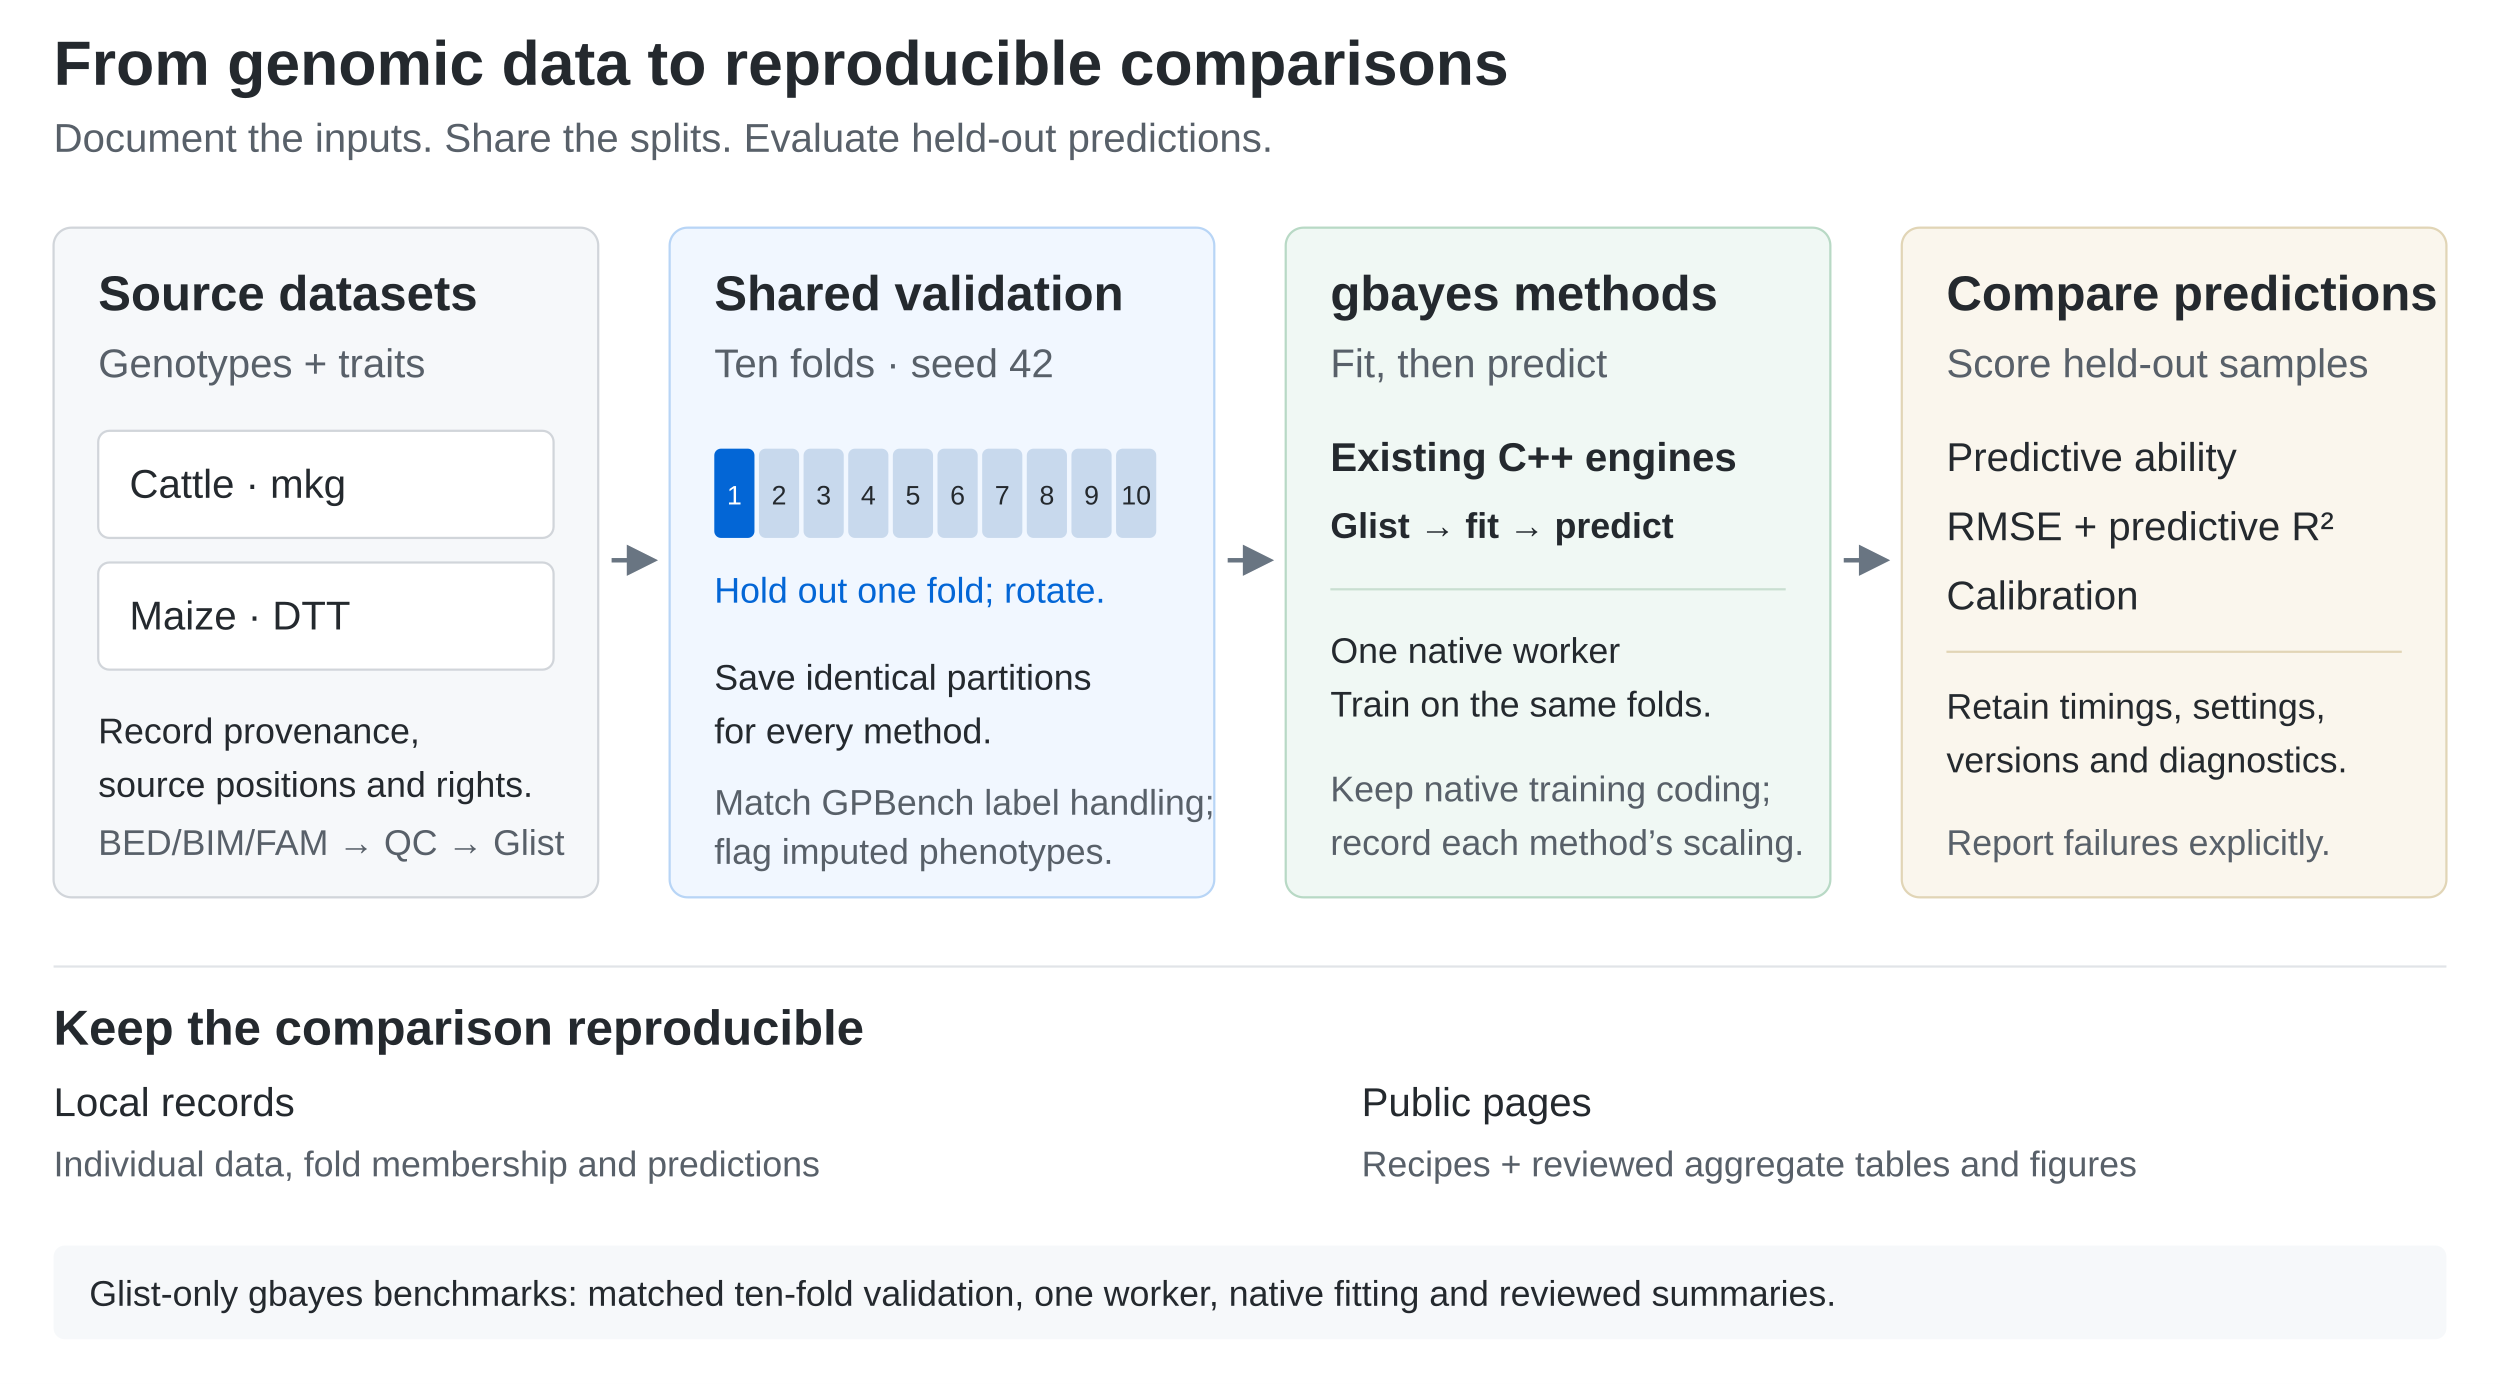
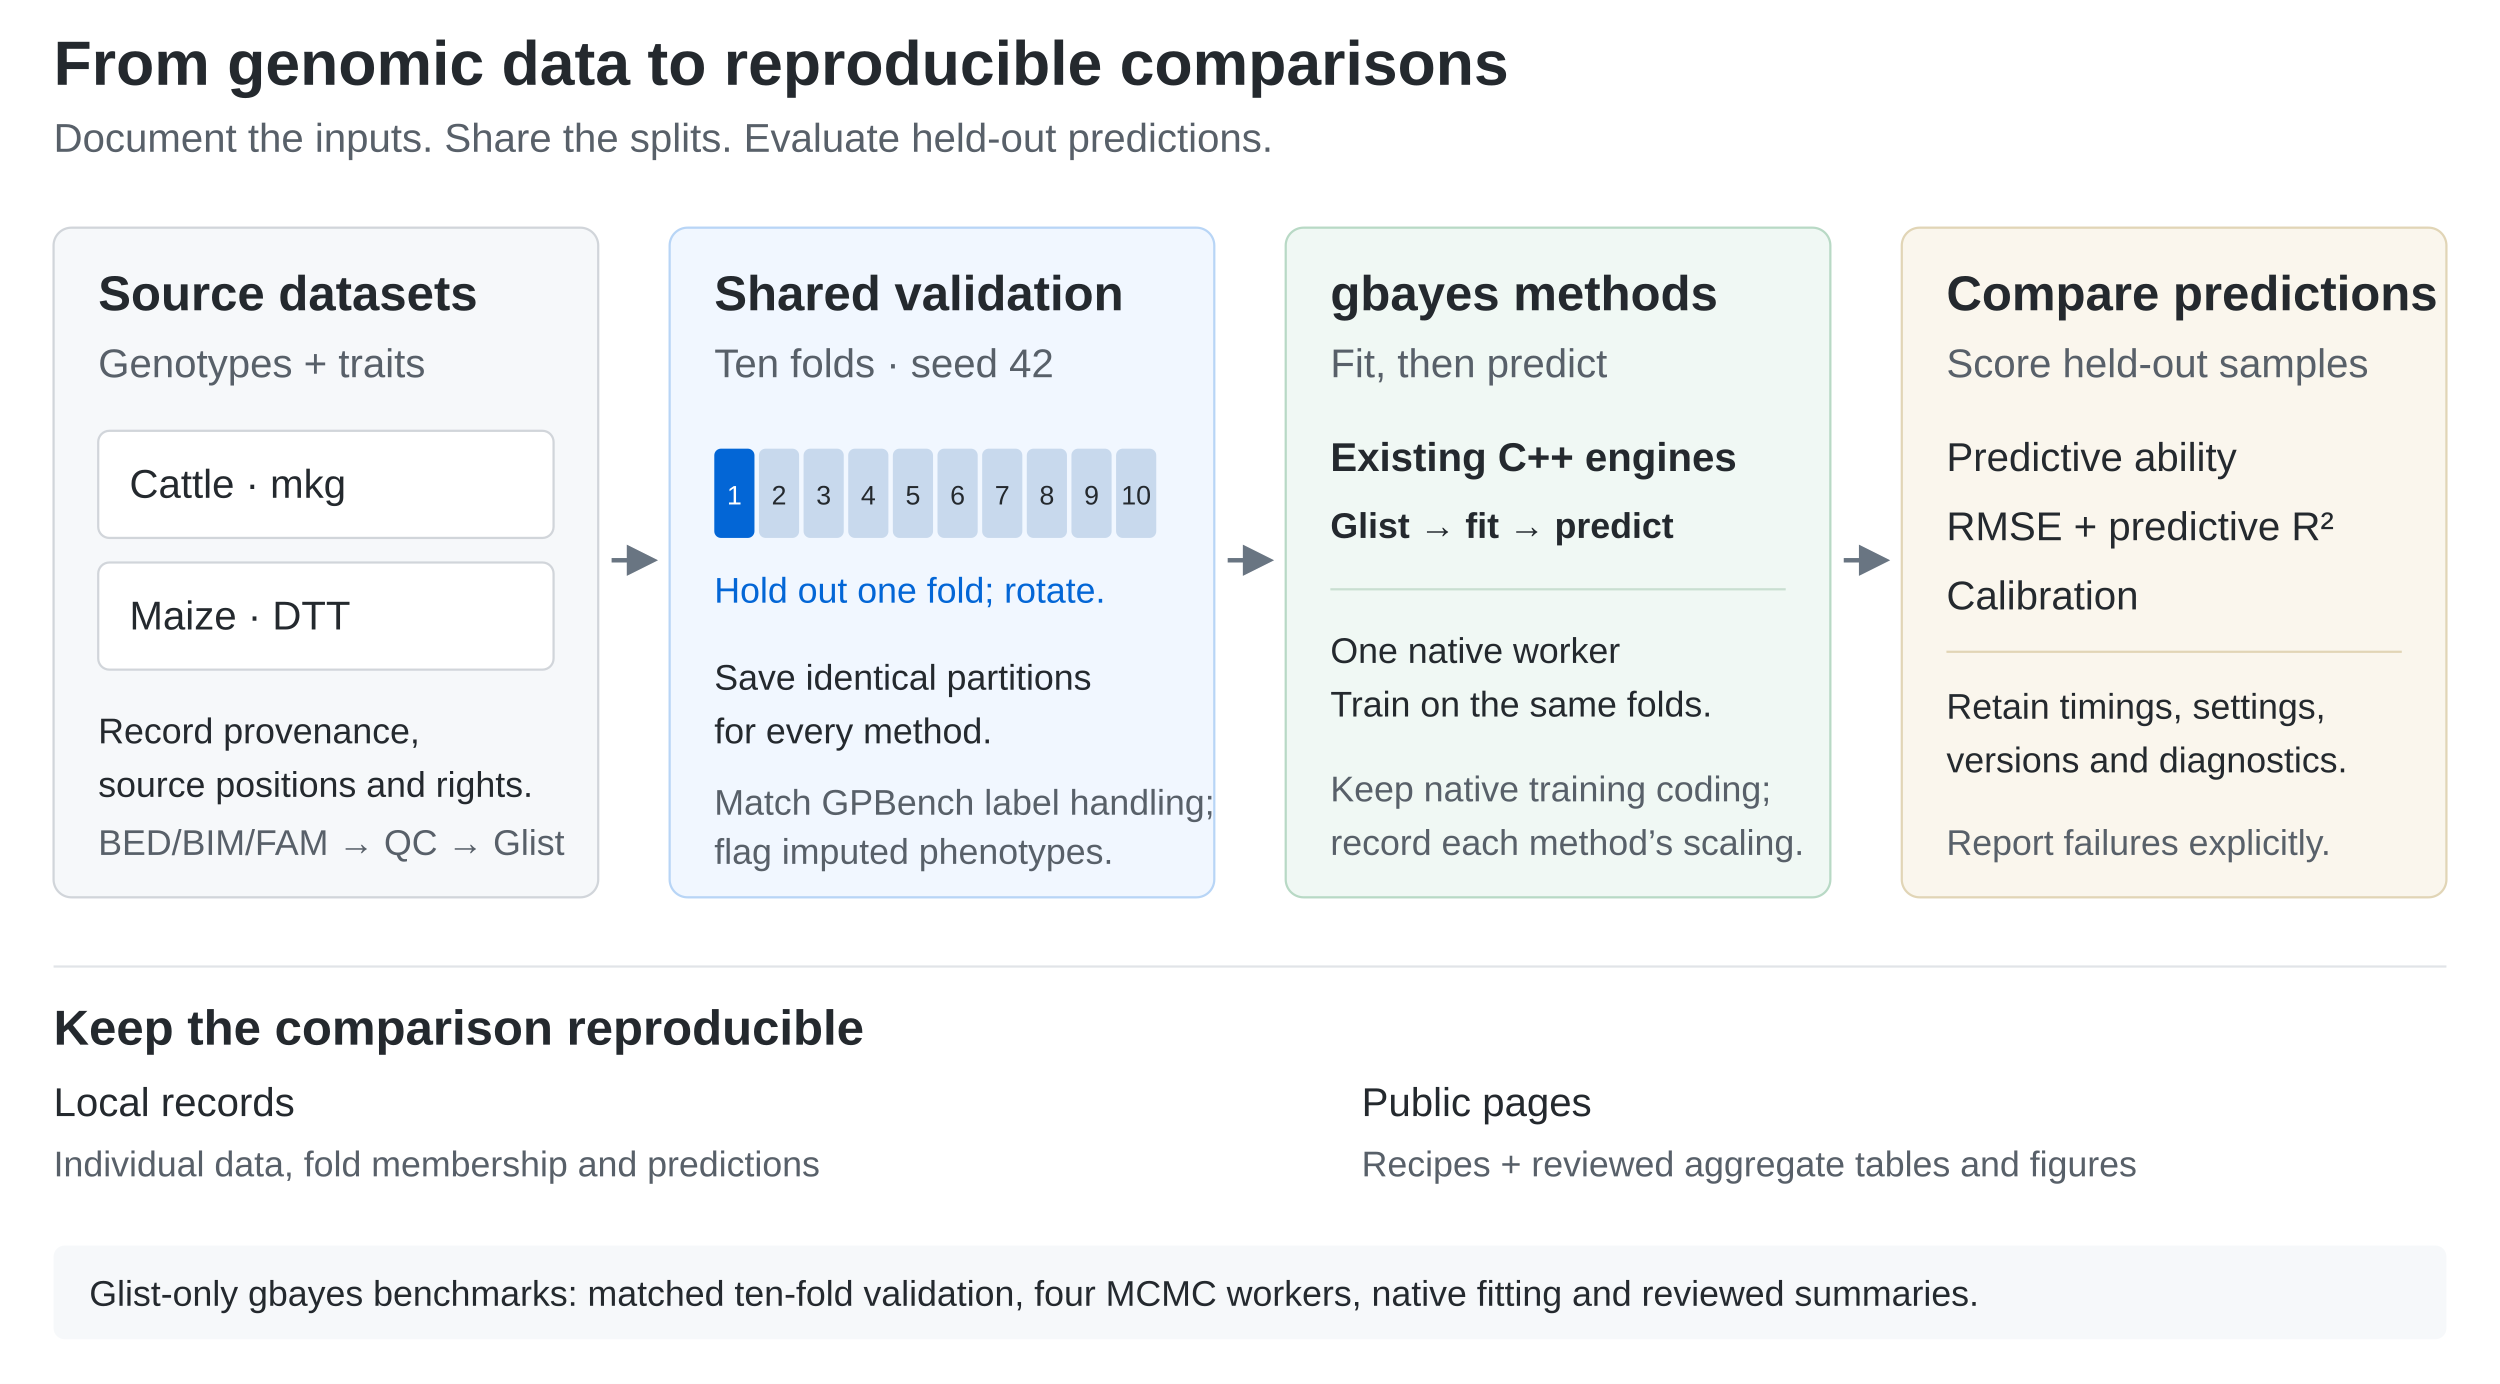
<svg xmlns="http://www.w3.org/2000/svg" width="1120" height="620" viewBox="0 0 1120 620" role="img" aria-labelledby="title description">
  <defs>
    <marker id="arrow" viewBox="0 0 10 10" refX="8" refY="5" markerWidth="7" markerHeight="7" orient="auto-start-reverse">
      <path d="M 0 0 L 10 5 L 0 10 z" fill="#697582" />
    </marker>
    <style>
      text { font-family: -apple-system, BlinkMacSystemFont, 'Segoe UI', Arial, sans-serif; fill: #24292e; }
      .heading { font-size: 22px; font-weight: 600; }
      .body { font-size: 18px; }
      .small { font-size: 16px; }
      .muted { fill: #586069; }
      .blue { fill: #0366d6; }
      .line { fill: none; stroke: #697582; stroke-width: 2; marker-end: url(#arrow); }
    </style>
  </defs>
  <rect width="1120" height="620" fill="#fff" />
  <text x="24" y="38" font-size="28" font-weight="600">From genomic data to reproducible comparisons</text>
  <text x="24" y="68" class="body muted">Document the inputs. Share the splits. Evaluate held-out predictions.</text>
  <rect x="24" y="102" width="244" height="300" rx="8" fill="#f6f8fa" stroke="#d1d5da" />
  <rect x="300" y="102" width="244" height="300" rx="8" fill="#f1f7ff" stroke="#b8d5f6" />
  <rect x="576" y="102" width="244" height="300" rx="8" fill="#f0f8f4" stroke="#b8d9c5" />
  <rect x="852" y="102" width="244" height="300" rx="8" fill="#faf6ed" stroke="#e1d5b6" />
  <text x="44" y="139" class="heading">Source datasets</text>
  <text x="44" y="169" class="body muted">Genotypes + traits</text>
  <rect x="44" y="193" width="204" height="48" rx="5" fill="#fff" stroke="#d1d5da" />
  <text x="58" y="223" class="body">Cattle · mkg</text>
  <rect x="44" y="252" width="204" height="48" rx="5" fill="#fff" stroke="#d1d5da" />
  <text x="58" y="282" class="body">Maize · DTT</text>
  <text x="44" y="333" class="small">Record provenance,</text>
  <text x="44" y="357" class="small">source positions and rights.</text>
  <text x="44" y="383" class="small muted">BED/BIM/FAM → QC → Glist</text>
  <path d="M274 251 H292" class="line" />
  <text x="320" y="139" class="heading">Shared validation</text>
  <text x="320" y="169" class="body muted">Ten folds · seed 42</text>
  <g transform="translate(320 201)">
    <rect x="0" width="18" height="40" rx="3" fill="#0366d6" />
    <text x="9" y="25" text-anchor="middle" font-size="12" style="fill:white">1</text>
    <rect x="20" width="18" height="40" rx="3" fill="#c8d9ed" />
    <text x="29" y="25" text-anchor="middle" font-size="12" style="fill:#24292e">2</text>
    <rect x="40" width="18" height="40" rx="3" fill="#c8d9ed" />
    <text x="49" y="25" text-anchor="middle" font-size="12" style="fill:#24292e">3</text>
    <rect x="60" width="18" height="40" rx="3" fill="#c8d9ed" />
    <text x="69" y="25" text-anchor="middle" font-size="12" style="fill:#24292e">4</text>
    <rect x="80" width="18" height="40" rx="3" fill="#c8d9ed" />
    <text x="89" y="25" text-anchor="middle" font-size="12" style="fill:#24292e">5</text>
    <rect x="100" width="18" height="40" rx="3" fill="#c8d9ed" />
    <text x="109" y="25" text-anchor="middle" font-size="12" style="fill:#24292e">6</text>
    <rect x="120" width="18" height="40" rx="3" fill="#c8d9ed" />
    <text x="129" y="25" text-anchor="middle" font-size="12" style="fill:#24292e">7</text>
    <rect x="140" width="18" height="40" rx="3" fill="#c8d9ed" />
    <text x="149" y="25" text-anchor="middle" font-size="12" style="fill:#24292e">8</text>
    <rect x="160" width="18" height="40" rx="3" fill="#c8d9ed" />
    <text x="169" y="25" text-anchor="middle" font-size="12" style="fill:#24292e">9</text>
    <rect x="180" width="18" height="40" rx="3" fill="#c8d9ed" />
    <text x="189" y="25" text-anchor="middle" font-size="12" style="fill:#24292e">10</text>
  </g>
  <text x="320" y="270" class="small blue">Hold out one fold; rotate.</text>
  <text x="320" y="309" class="small">Save identical partitions</text>
  <text x="320" y="333" class="small">for every method.</text>
  <text x="320" y="365" class="small muted">Match GPBench label handling;</text>
  <text x="320" y="387" class="small muted">flag imputed phenotypes.</text>
  <path d="M550 251 H568" class="line" />
  <text x="596" y="139" class="heading">gbayes methods</text>
  <text x="596" y="169" class="body muted">Fit, then predict</text>
  <text x="596" y="211" class="body" font-weight="600">Existing C++ engines</text>
  <text x="596" y="241" class="small" font-weight="600">Glist → fit → predict</text>
  <path d="M596 264 H800" stroke="#c9dfd1" />
  <text x="596" y="297" class="small">One native worker</text>
  <text x="596" y="321" class="small">Train on the same folds.</text>
  <text x="596" y="359" class="small muted">Keep native training coding;</text>
  <text x="596" y="383" class="small muted">record each method’s scaling.</text>
  <path d="M826 251 H844" class="line" />
  <text x="872" y="139" class="heading">Compare predictions</text>
  <text x="872" y="169" class="body muted">Score held-out samples</text>
  <text x="872" y="211" class="body">Predictive ability</text>
  <text x="872" y="242" class="body">RMSE + predictive R²</text>
  <text x="872" y="273" class="body">Calibration</text>
  <path d="M872 292 H1076" stroke="#e1d5b6" />
  <text x="872" y="322" class="small">Retain timings, settings,</text>
  <text x="872" y="346" class="small">versions and diagnostics.</text>
  <text x="872" y="383" class="small muted">Report failures explicitly.</text>
  <path d="M24 433 H1096" stroke="#e1e4e8" />
  <text x="24" y="468" class="heading">Keep the comparison reproducible</text>
  <text x="24" y="500" class="body">Local records</text>
  <text x="24" y="527" class="small muted">Individual data, fold membership and predictions</text>
  <text x="610" y="500" class="body">Public pages</text>
  <text x="610" y="527" class="small muted">Recipes + reviewed aggregate tables and figures</text>
  <rect x="24" y="558" width="1072" height="42" rx="5" fill="#f6f8fa" />
-   <text x="40" y="585" class="small">Glist-only gbayes benchmarks: matched ten-fold validation, one worker, native fitting and reviewed summaries.</text>
+   <text x="40" y="585" class="small">Glist-only gbayes benchmarks: matched ten-fold validation, four MCMC workers, native fitting and reviewed summaries.</text>
</svg>
